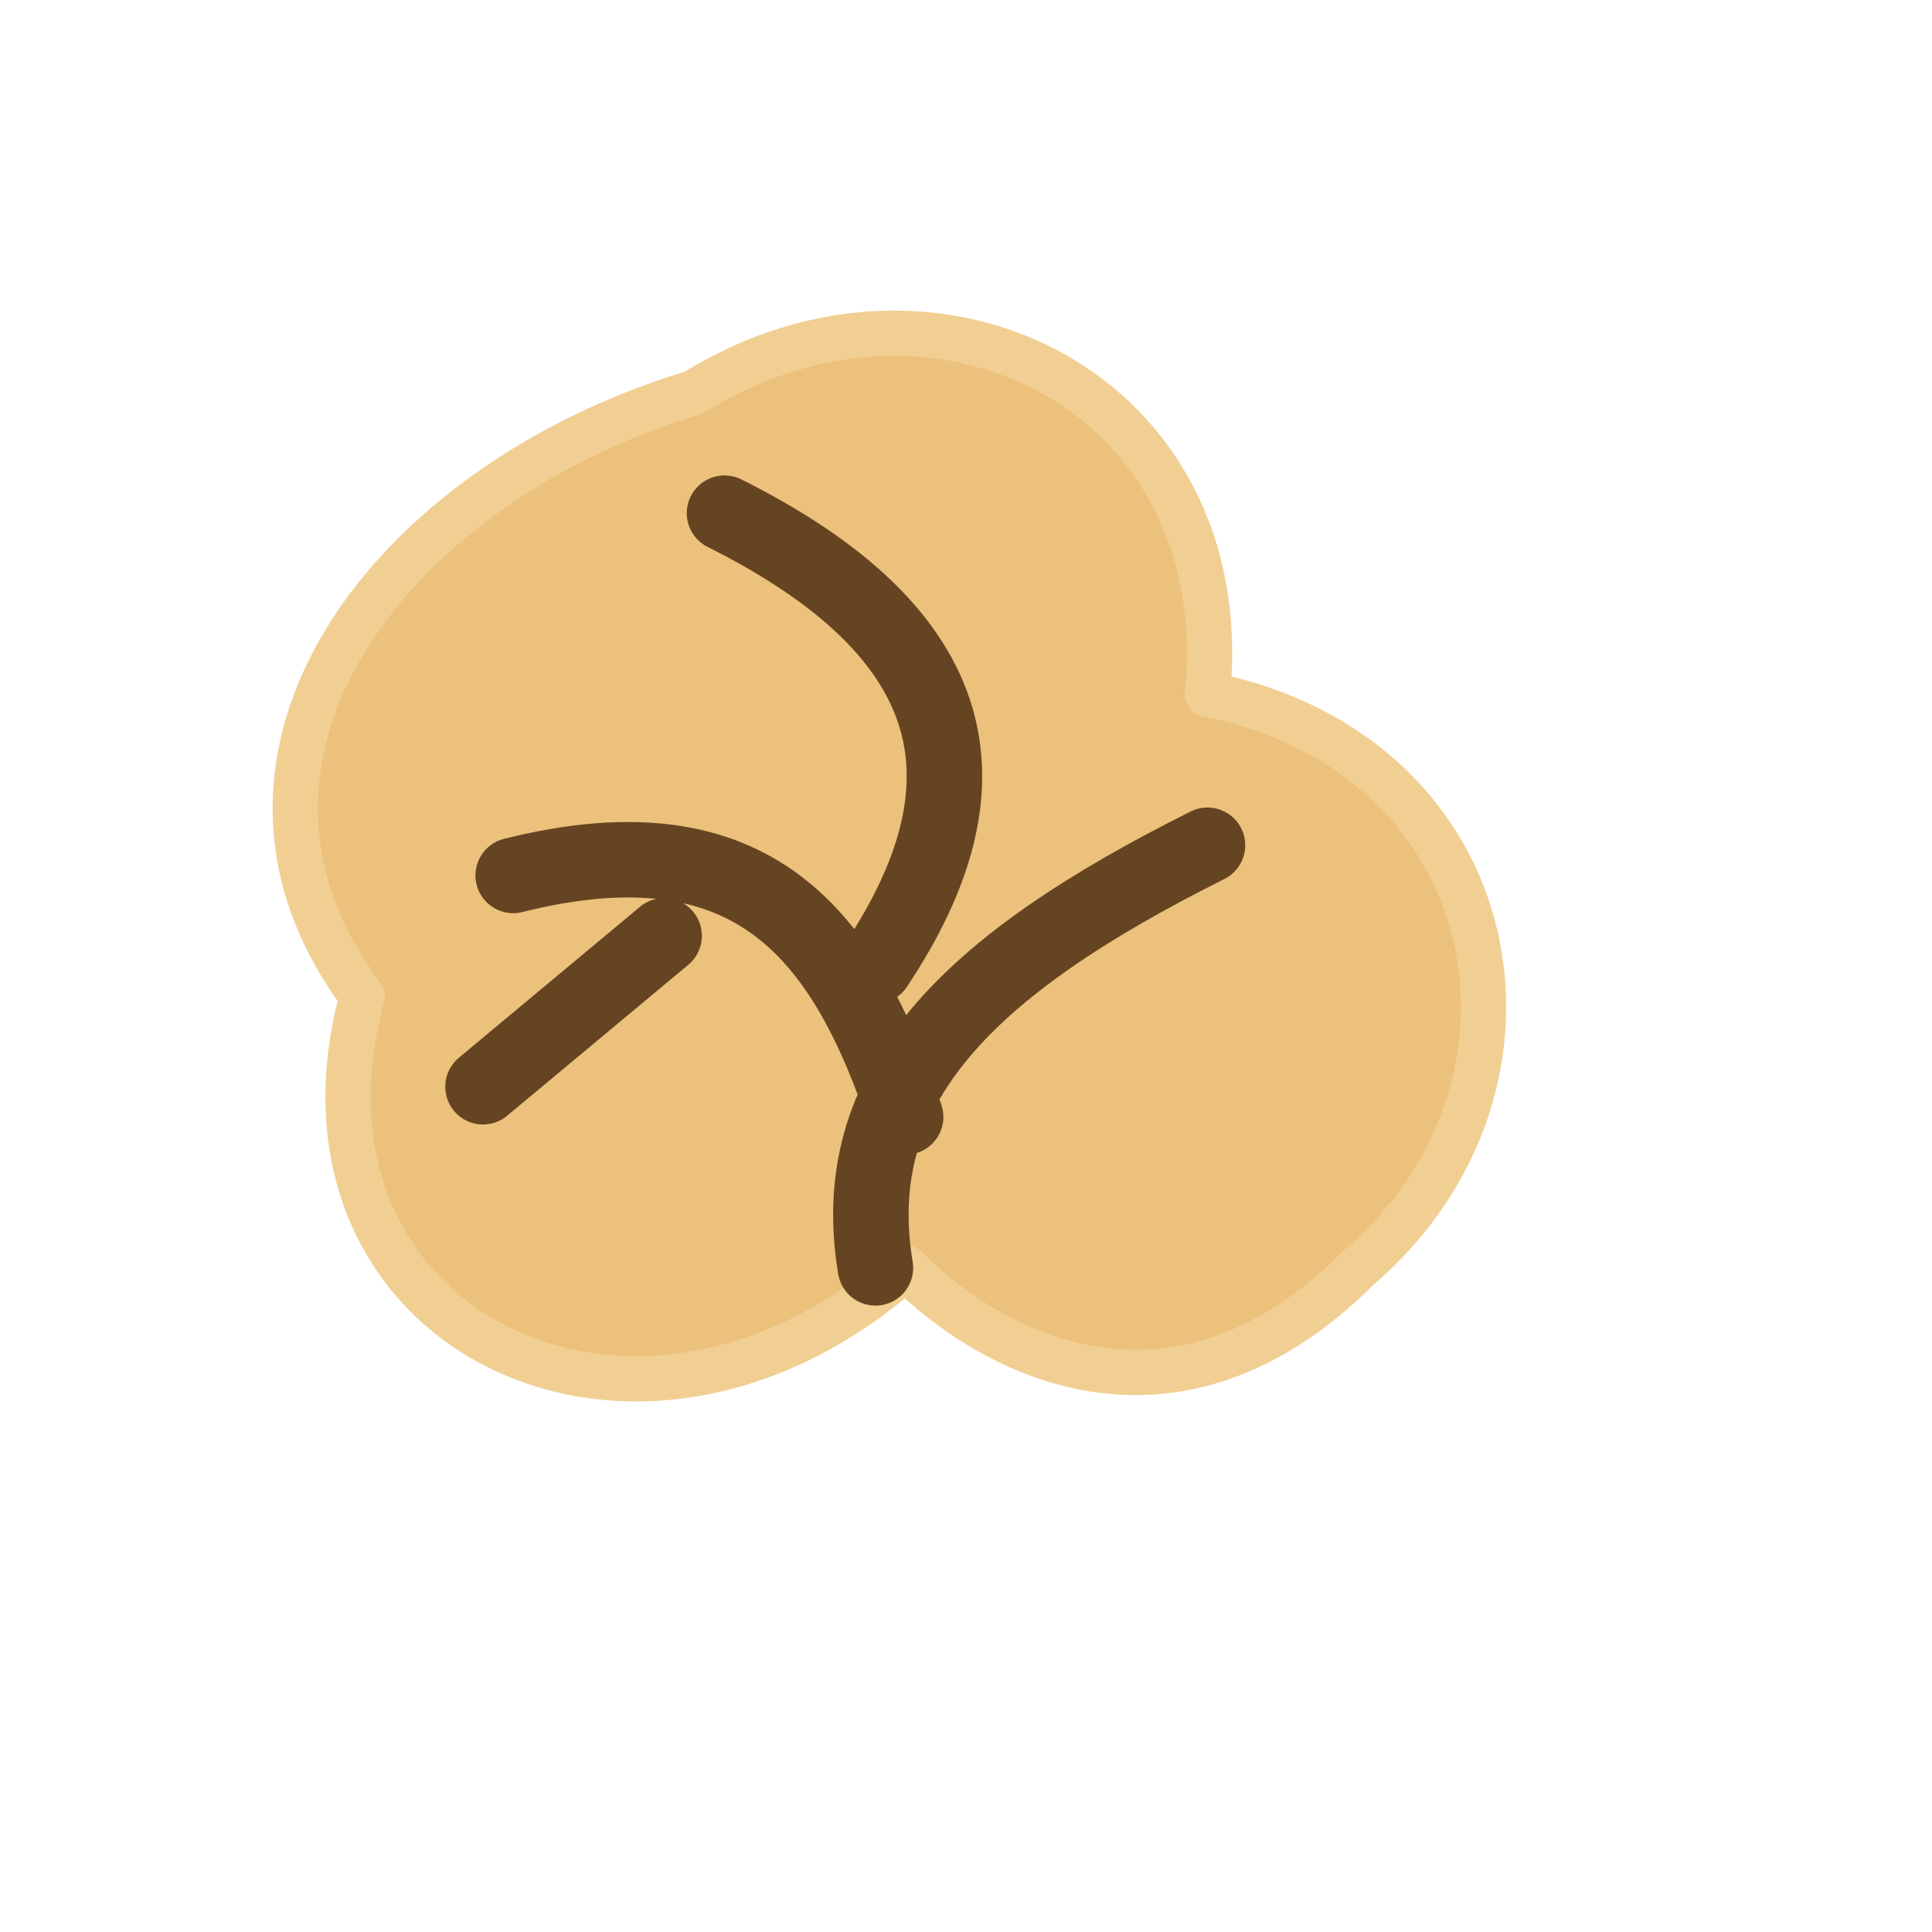
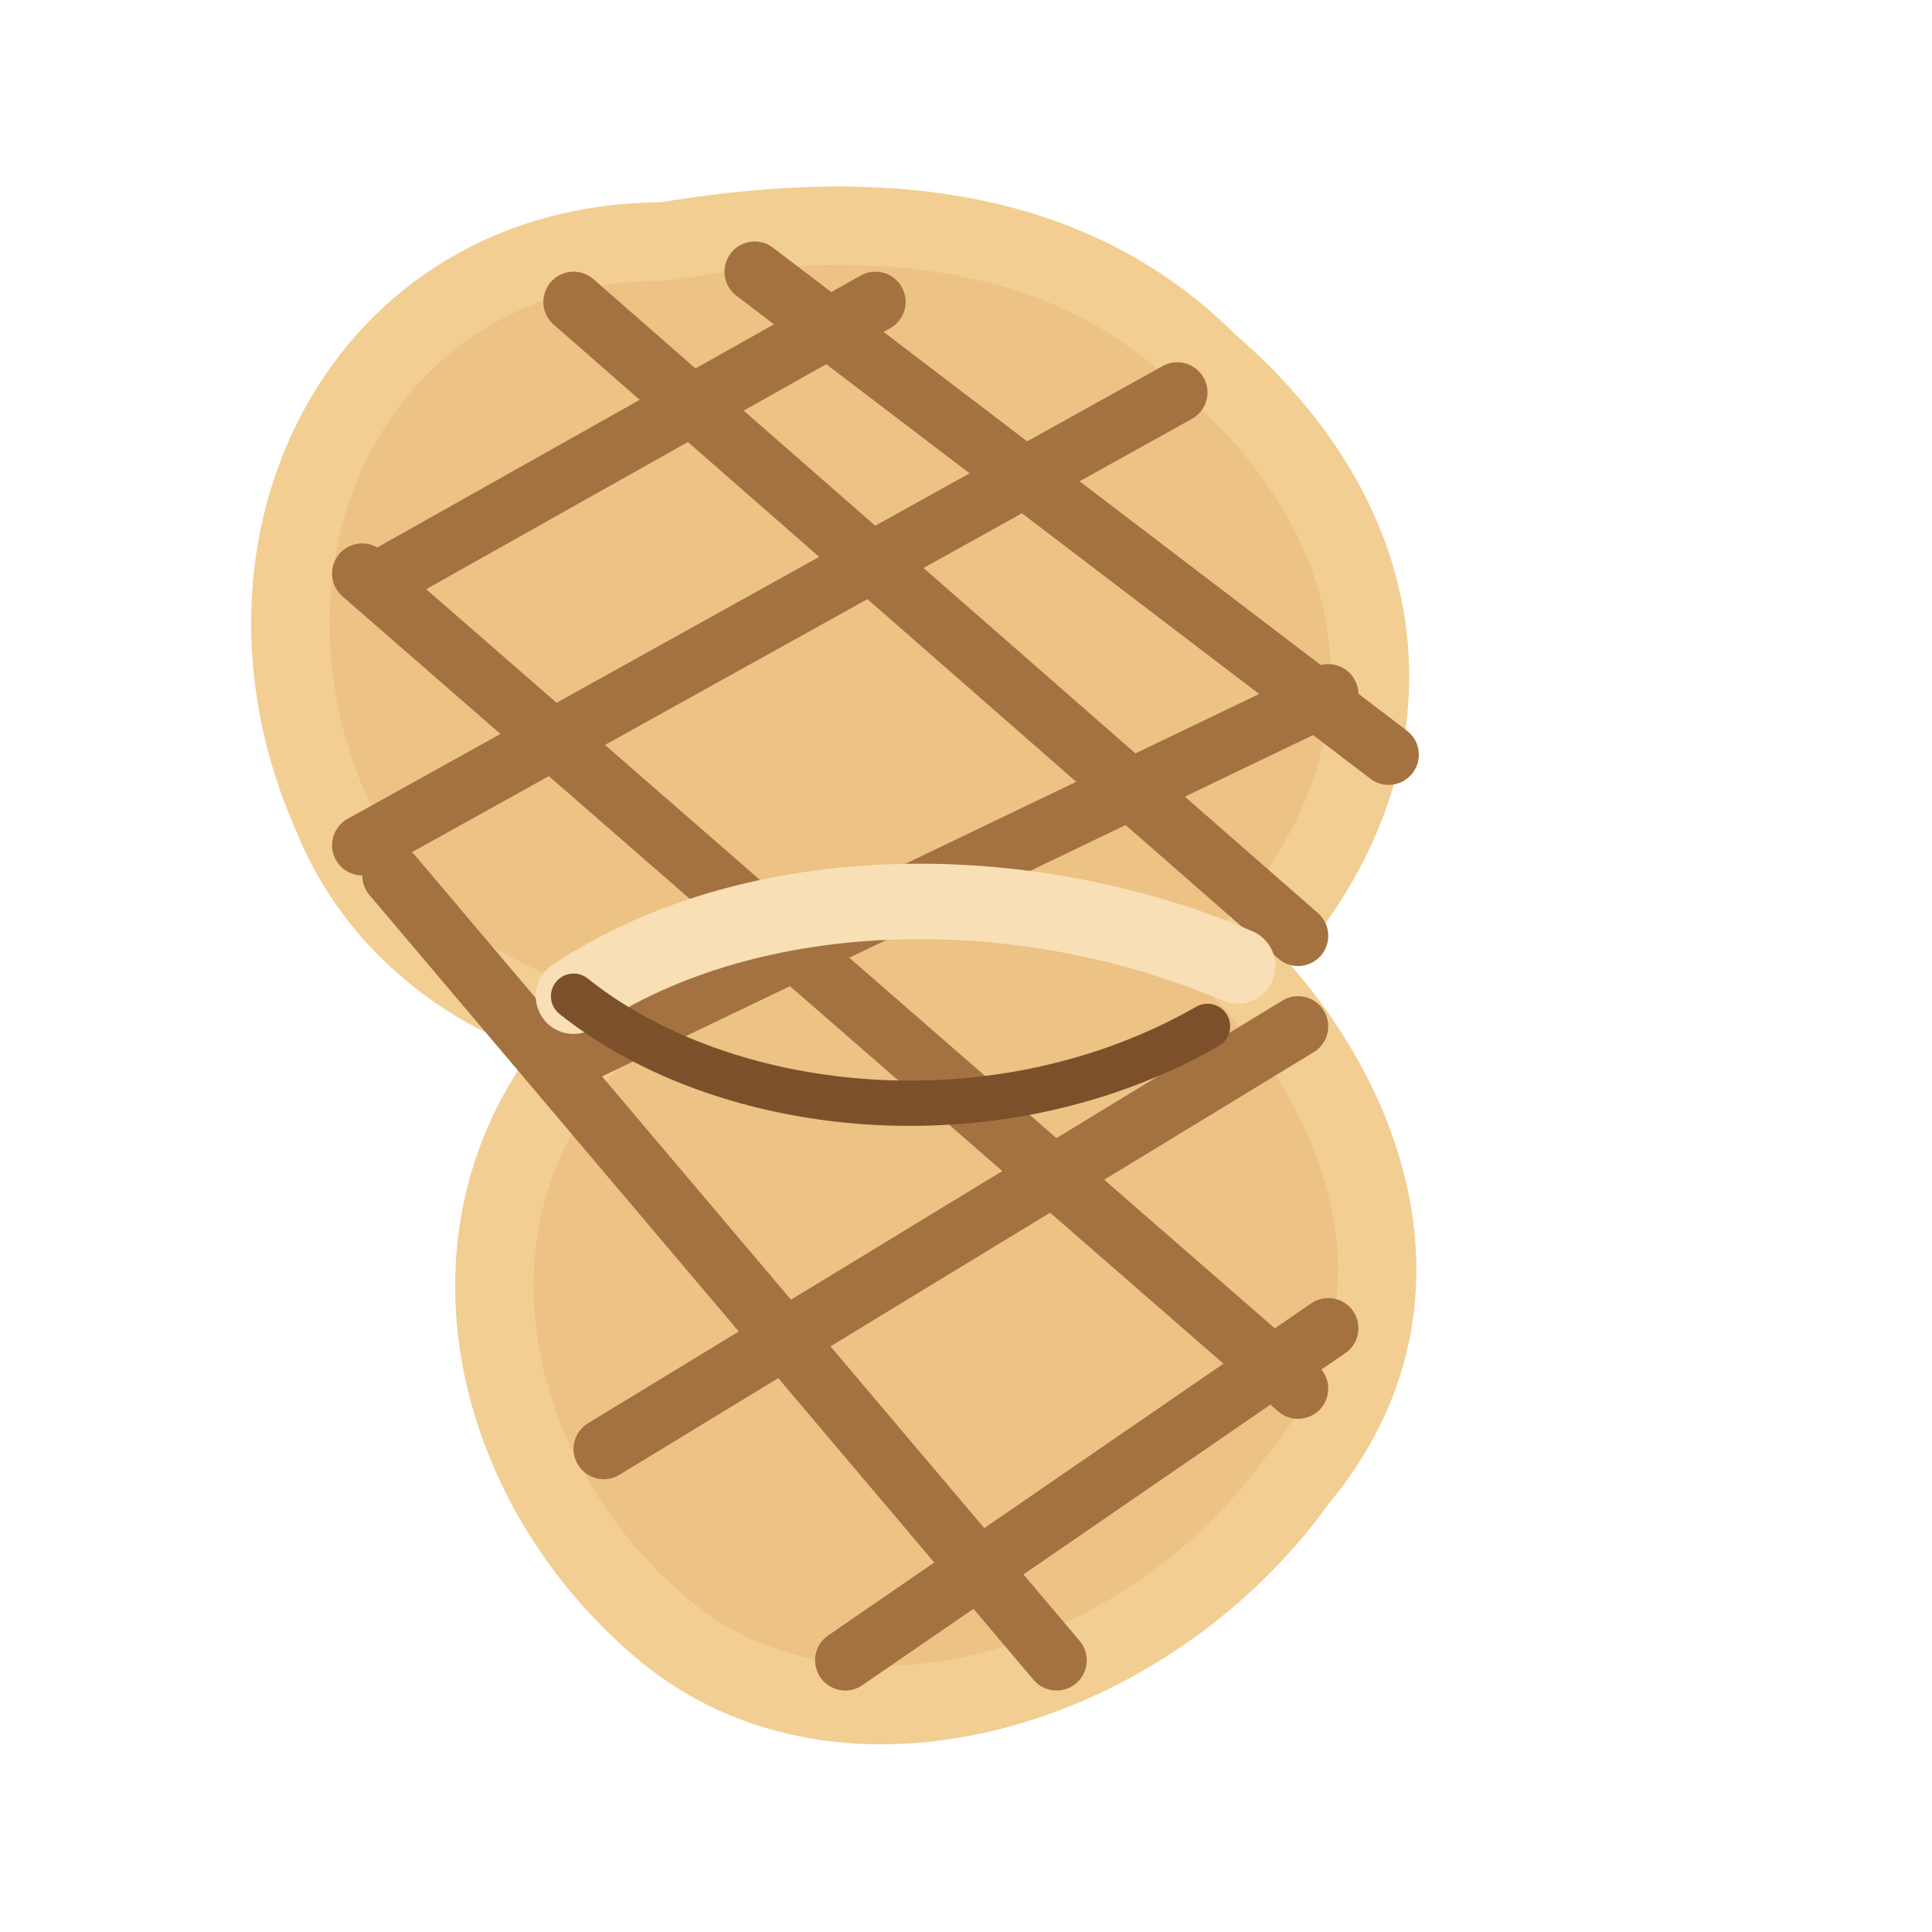
- <svg xmlns="http://www.w3.org/2000/svg" viewBox="0 0 64 64" fill="none" stroke="#f1cf93" stroke-width="2" stroke-linecap="round" stroke-linejoin="round">
-   <path d="M23 13c8-5 18 0 17 10 10 2 12 13 5 19-6 6-12 3-15 0-9 8-21 2-18-9-6-8 1-17 11-20Z" fill="#ebc17b" stroke-width="1.5" />
-   <path d="M17 29c8-2 11 2 13 8m-6-20c8 4 9 9 5 15m11-4c-8 4-12 8-11 14m-13-6 6-5" stroke="#654422" stroke-width="2.5" />
+ <svg xmlns="http://www.w3.org/2000/svg" viewBox="0 0 64 64" fill="none" stroke="#f2ce92" stroke-linecap="round" stroke-linejoin="round">
+   <path d="M22 8C12 8 7 18 11 27C13 32 18 34 20 34C14 40 16 49 22 54C28 59 38 56 43 49C48 43 45 36 41 32C47 26 47 18 40 12C35 7 28 7 22 8Z" fill="#ecc285" stroke-width="2.6" />
+   <path d="M13 19L29 10M12 28L39 13M19 35L44 23M20 48L43 34M28 55L44 44" stroke="#a47240" stroke-width="2" />
+   <path d="M19 10L43 31M12 19L43 46M13 29L35 55M25 9L46 25" stroke="#a47240" stroke-width="2" />
+   <path d="M19 33C25 29 34 29 41 32" stroke="#f8dfb6" stroke-width="2.5" />
+   <path d="M19 33C24 37 33 38 40 34" stroke="#7d502c" stroke-width="1.5" />
</svg>
